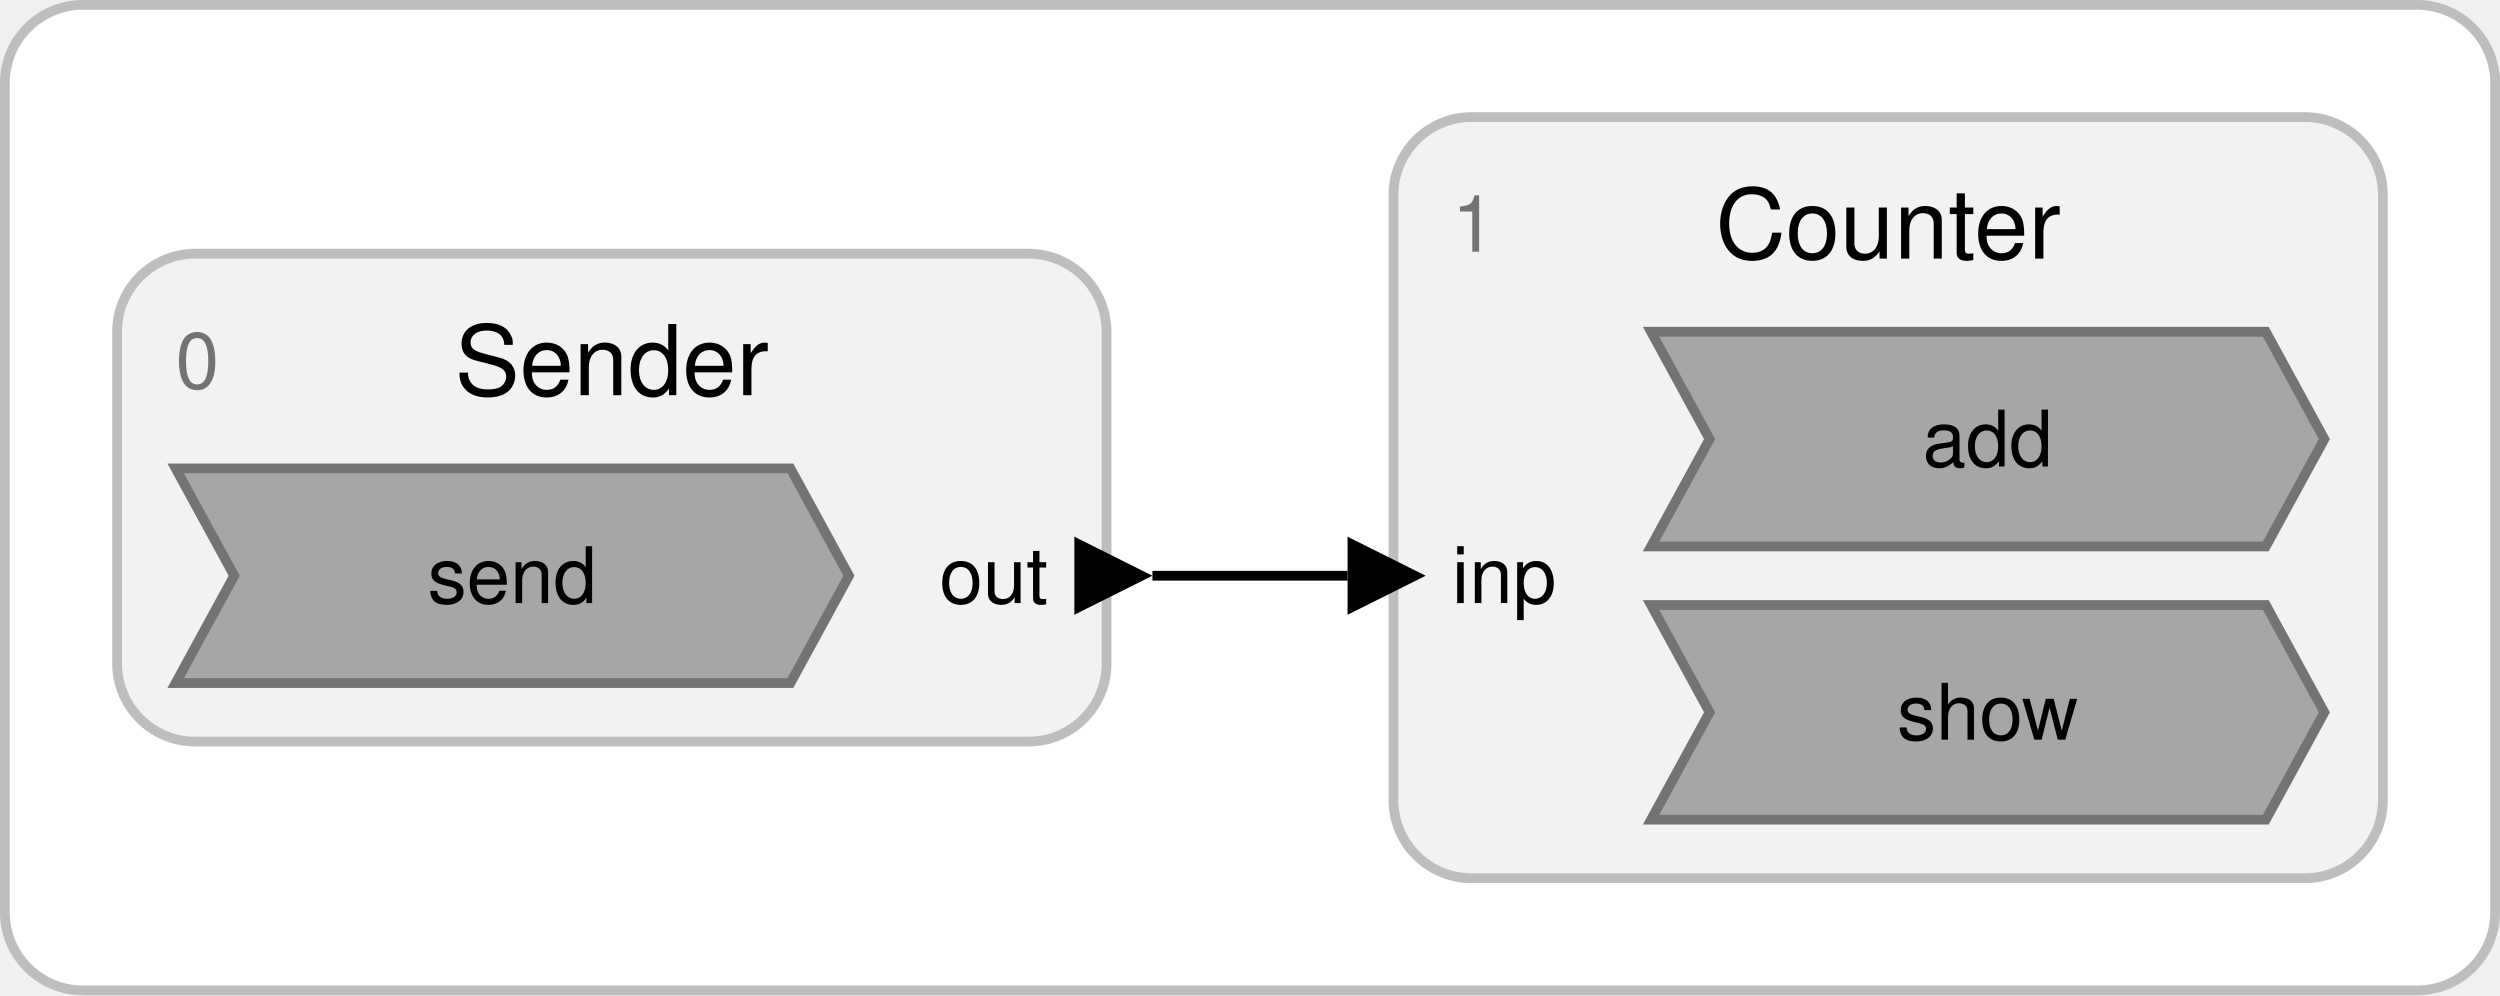
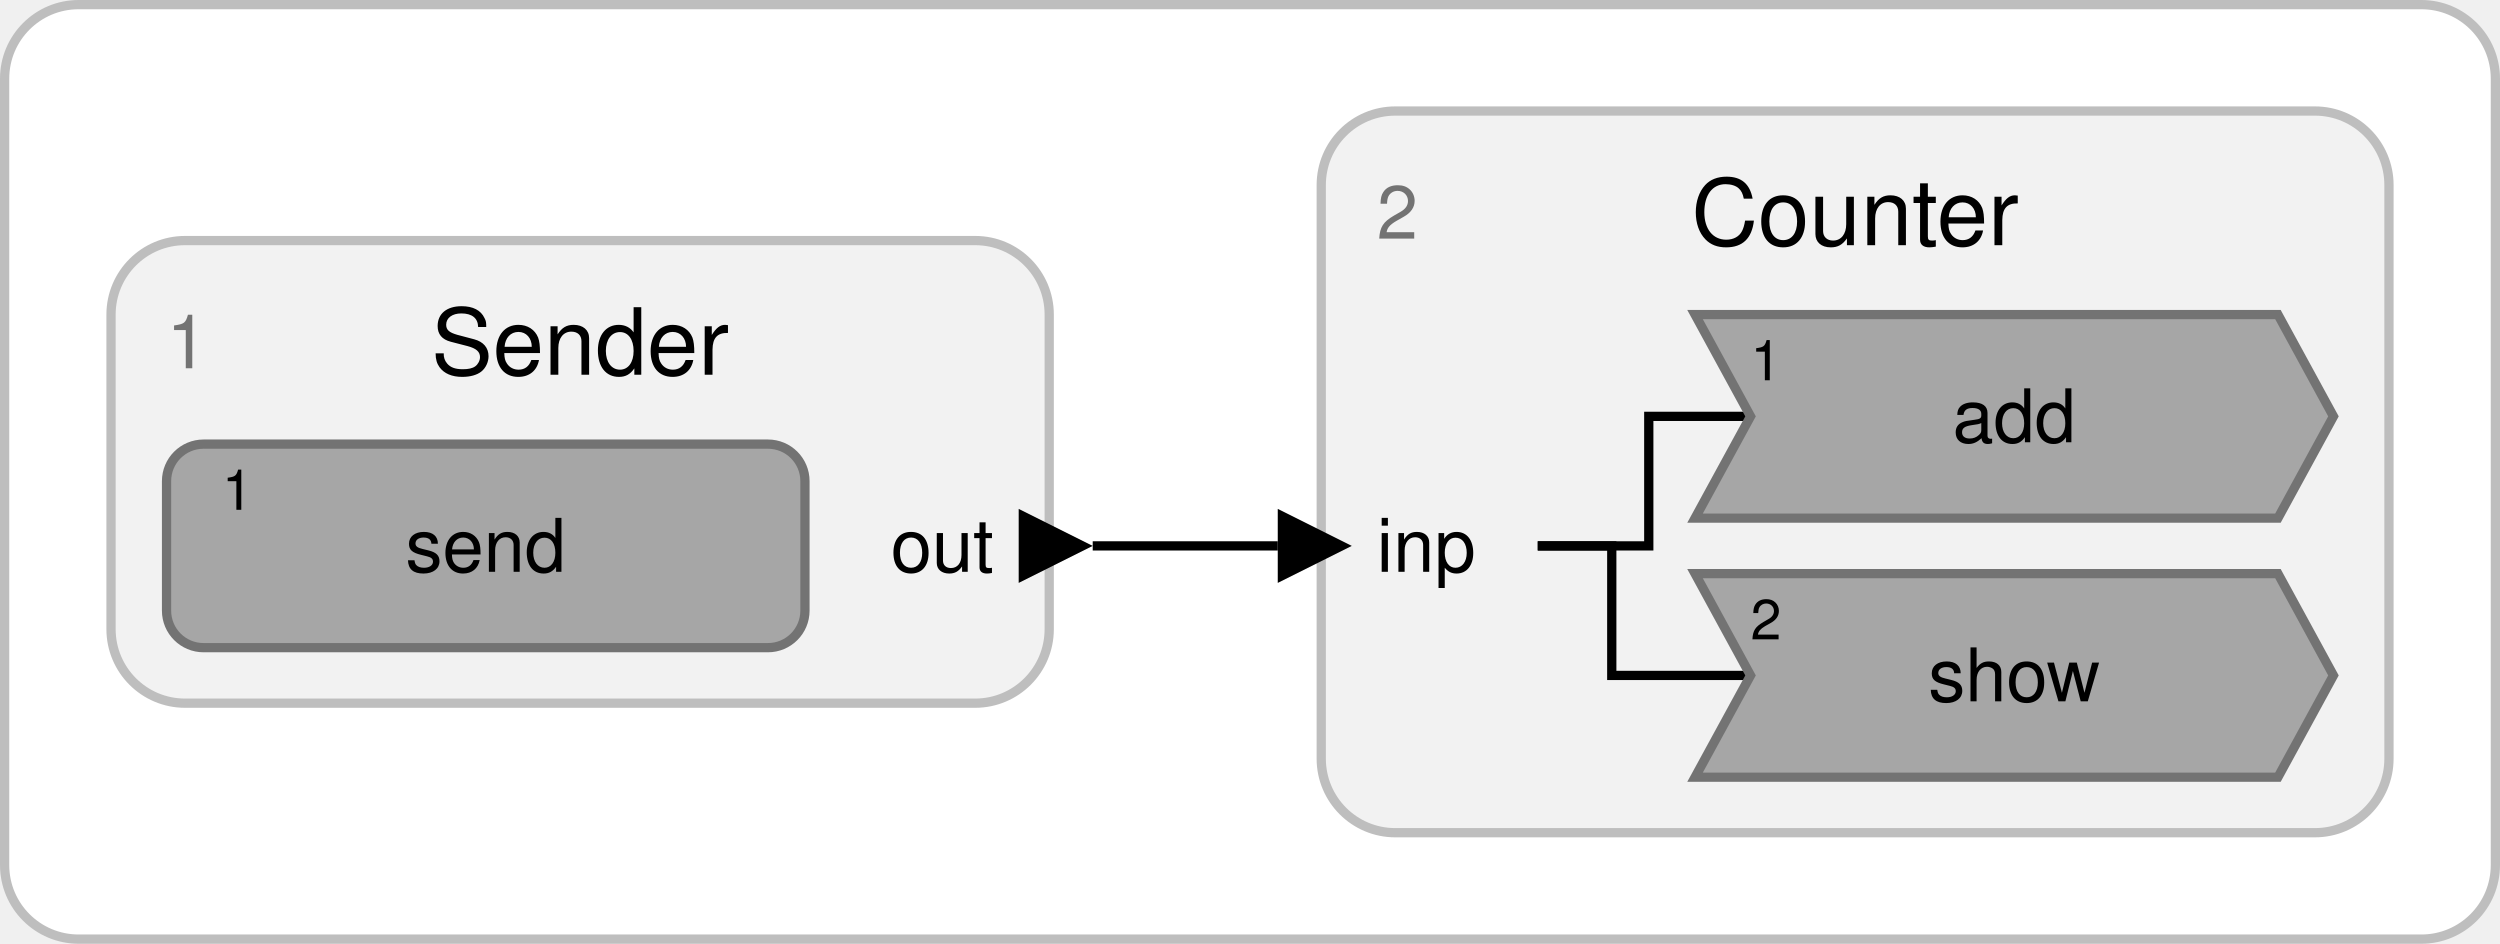
- <svg xmlns="http://www.w3.org/2000/svg" width="384.3" height="153" viewBox="0 0 256.2 102" font-family="Helvetica, Arial, sans-serif">
-   <rect x="0.5" y="0.5" width="255.2" height="101" rx="8" fill="white" stroke="#bebebe" />
+ <svg xmlns="http://www.w3.org/2000/svg" width="405.3" height="153" viewBox="0 0 270.2 102" font-family="Helvetica, Arial, sans-serif">
+   <rect x="0.5" y="0.5" width="269.2" height="101" rx="8" fill="white" stroke="#bebebe" />
  <polyline class="connection" points="118.1,59 138.1,59" fill="none" stroke="black" />
  <rect class="node" x="12" y="26" width="101.4" height="50" rx="8" fill="#f2f2f2" stroke="#bebebe" />
  <g fill="#737373">
-     <text x="18" y="39.8" font-size="8" text-anchor="start">0</text>
+     <text x="18" y="39.8" font-size="8" text-anchor="start">1</text>
  </g>
  <text x="62.7" y="40.5" font-size="10" text-anchor="middle">Sender</text>
-   <polygon class="task" points="18,48 81,48 87,59 81,70 18,70 24,59" fill="#a6a6a6" stroke="#737373" />
+   <rect class="task" x="18" y="48" width="69" height="22" rx="4" fill="#a6a6a6" stroke="#737373" />
+   <text x="24" y="55.1" font-size="6" text-anchor="start">1</text>
  <text x="52.5" y="61.8" font-size="8" text-anchor="middle">send</text>
  <polygon class="port" points="110.1,55 118.1,59 110.1,63" />
  <text x="107.4" y="61.8" font-size="8" text-anchor="end">out</text>
-   <rect class="node" x="142.8" y="12" width="101.4" height="78" rx="8" fill="#f2f2f2" stroke="#bebebe" />
+   <rect class="node" x="142.8" y="12" width="115.4" height="78" rx="8" fill="#f2f2f2" stroke="#bebebe" />
  <g fill="#737373">
-     <text x="148.8" y="25.8" font-size="8" text-anchor="start">1</text>
+     <text x="148.8" y="25.8" font-size="8" text-anchor="start">2</text>
  </g>
-   <text x="193.5" y="26.5" font-size="10" text-anchor="middle">Counter</text>
-   <polygon class="task" points="169.2,34 232.2,34 238.2,45 232.2,56 169.2,56 175.2,45" fill="#a6a6a6" stroke="#737373" />
-   <text x="203.7" y="47.8" font-size="8" text-anchor="middle">add</text>
-   <polygon class="task" points="169.2,62 232.2,62 238.2,73 232.2,84 169.2,84 175.2,73" fill="#a6a6a6" stroke="#737373" />
-   <text x="203.7" y="75.8" font-size="8" text-anchor="middle">show</text>
+   <text x="200.5" y="26.5" font-size="10" text-anchor="middle">Counter</text>
+   <polyline class="trigger" points="166.2,59 178.2,59 178.2,45 189.2,45" fill="none" stroke="black" />
+   <polygon class="reaction" points="183.2,34 246.2,34 252.2,45 246.2,56 183.2,56 189.2,45" fill="#a6a6a6" stroke="#737373" />
+   <text x="189.2" y="41.1" font-size="6" text-anchor="start">1</text>
+   <text x="217.7" y="47.8" font-size="8" text-anchor="middle">add</text>
+   <polyline class="trigger" points="166.2,59 174.2,59 174.2,73 189.2,73" fill="none" stroke="black" />
+   <polygon class="reaction" points="183.2,62 246.2,62 252.2,73 246.2,84 183.2,84 189.2,73" fill="#a6a6a6" stroke="#737373" />
+   <text x="189.2" y="69.1" font-size="6" text-anchor="start">2</text>
+   <text x="217.7" y="75.8" font-size="8" text-anchor="middle">show</text>
  <polygon class="port" points="138.1,55 146.1,59 138.1,63" />
  <text x="148.8" y="61.8" font-size="8" text-anchor="start">inp</text>
</svg>
